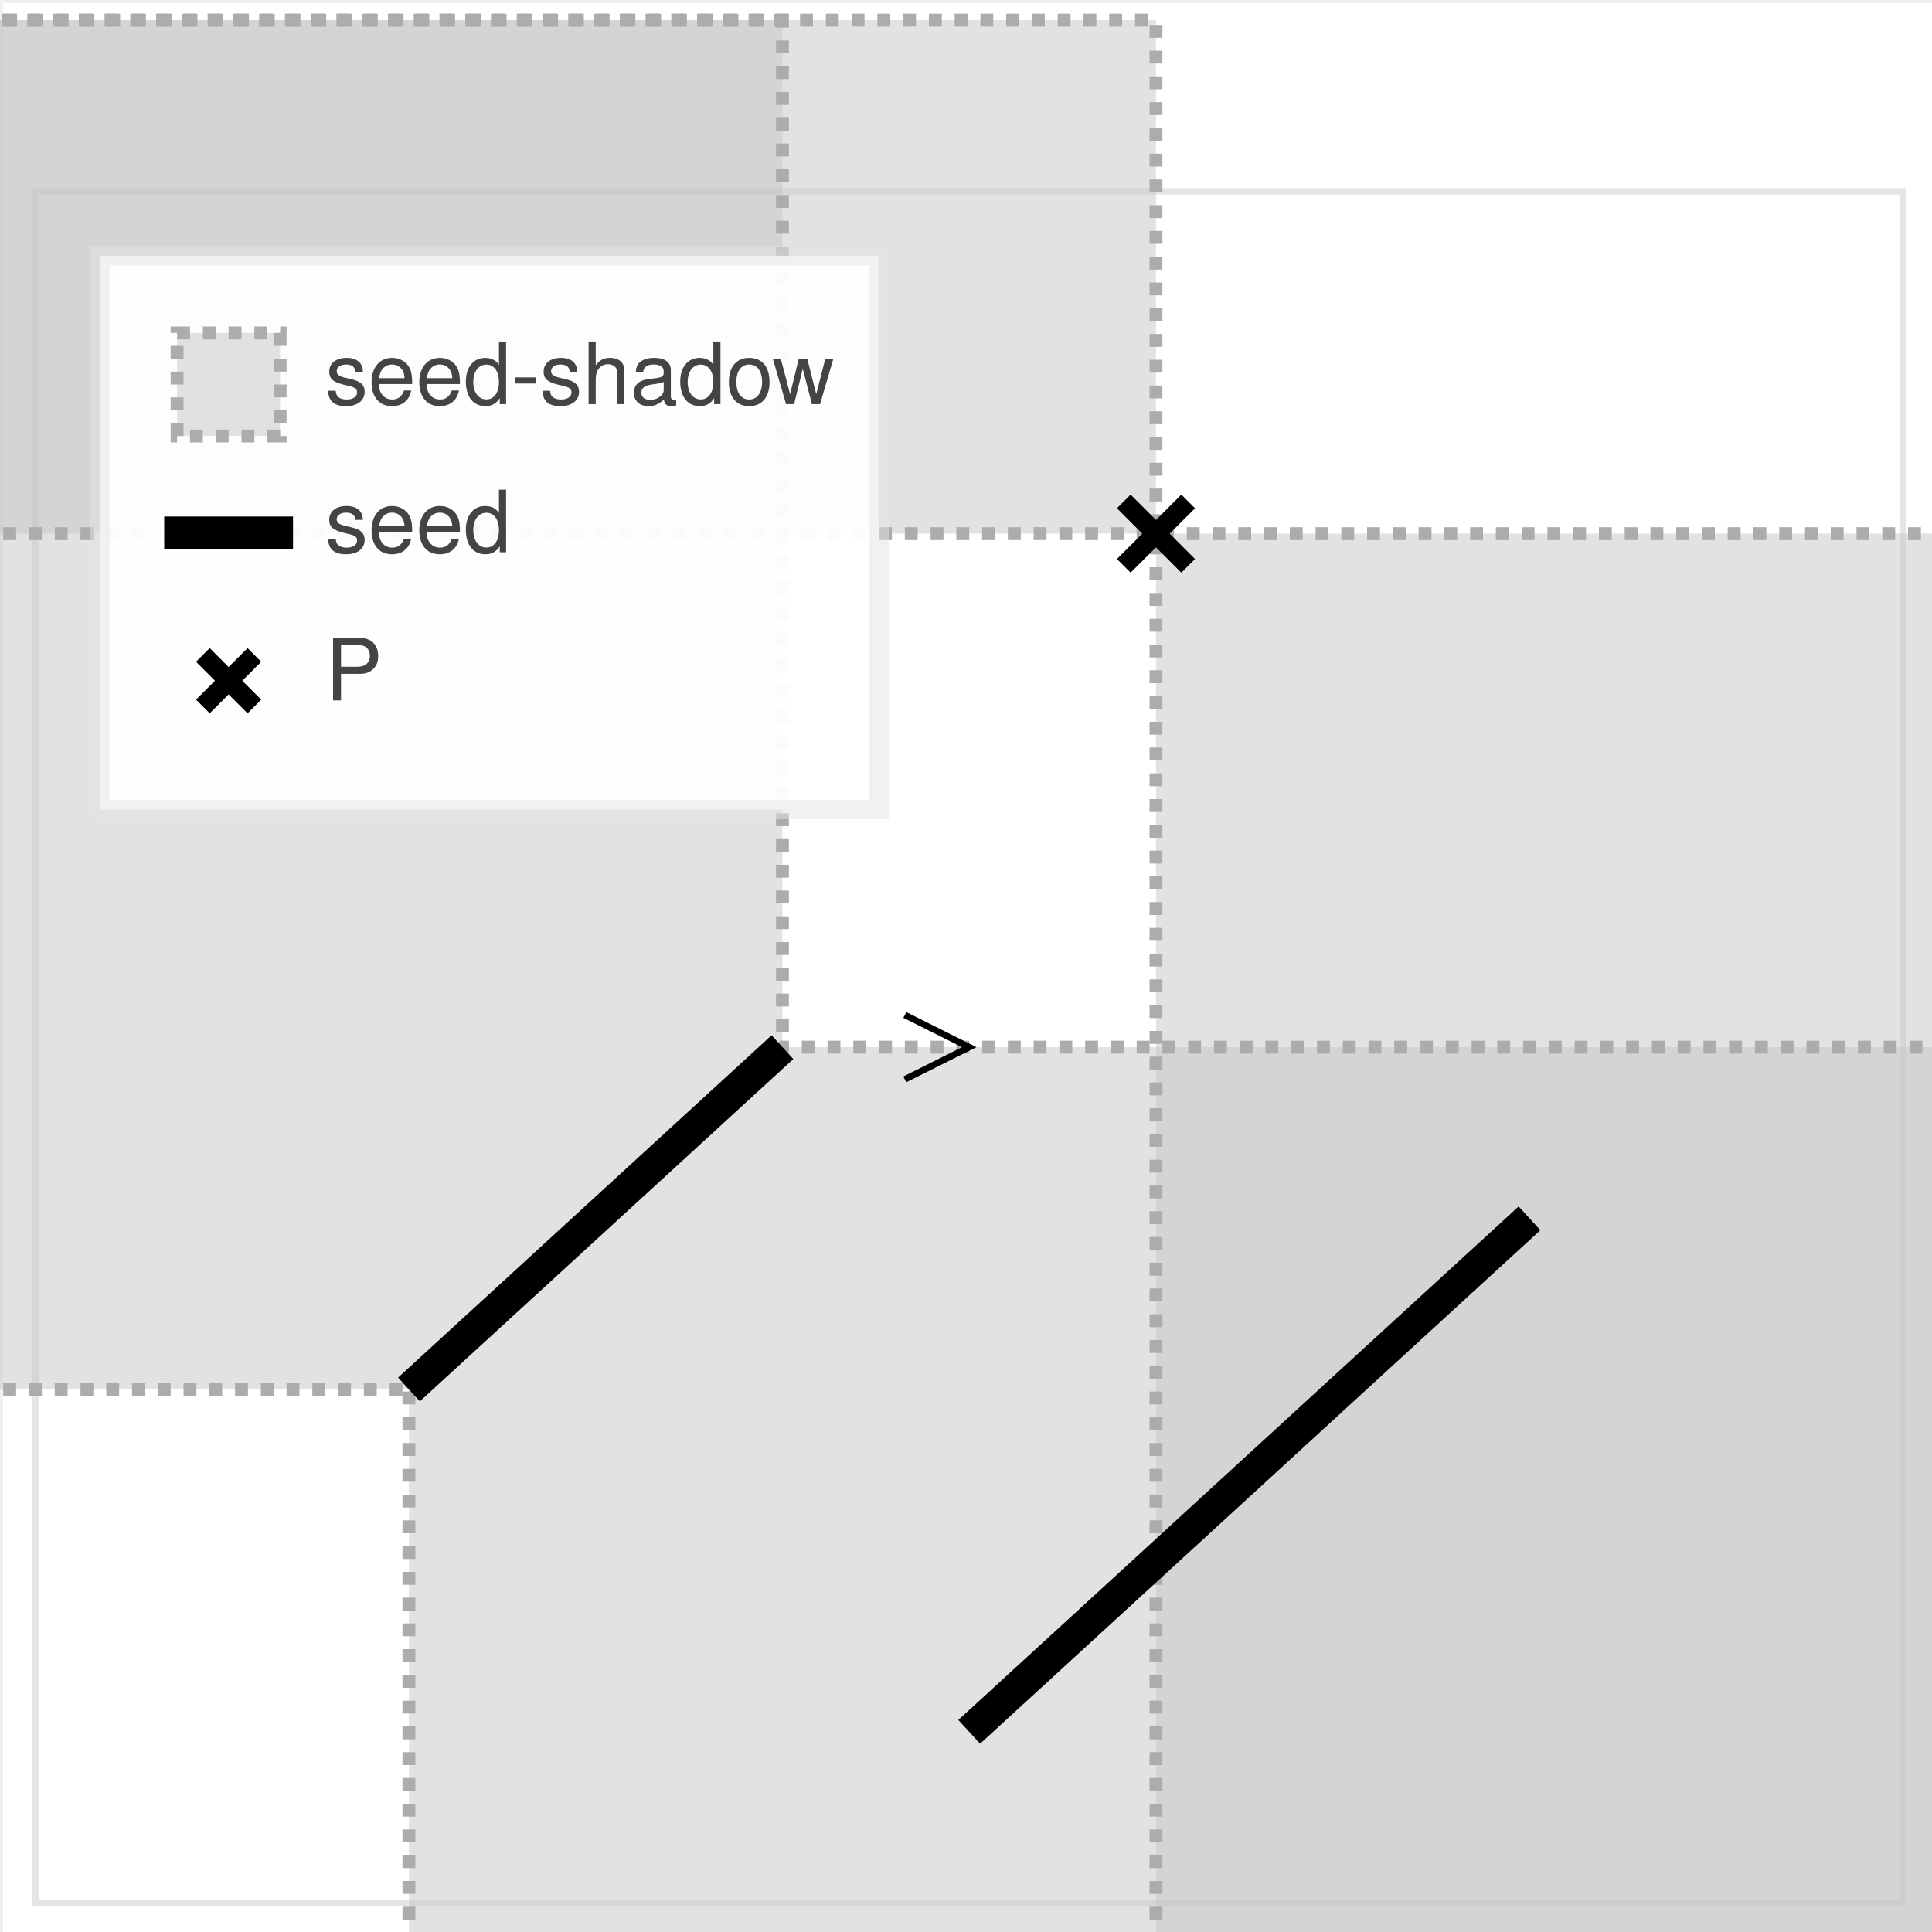
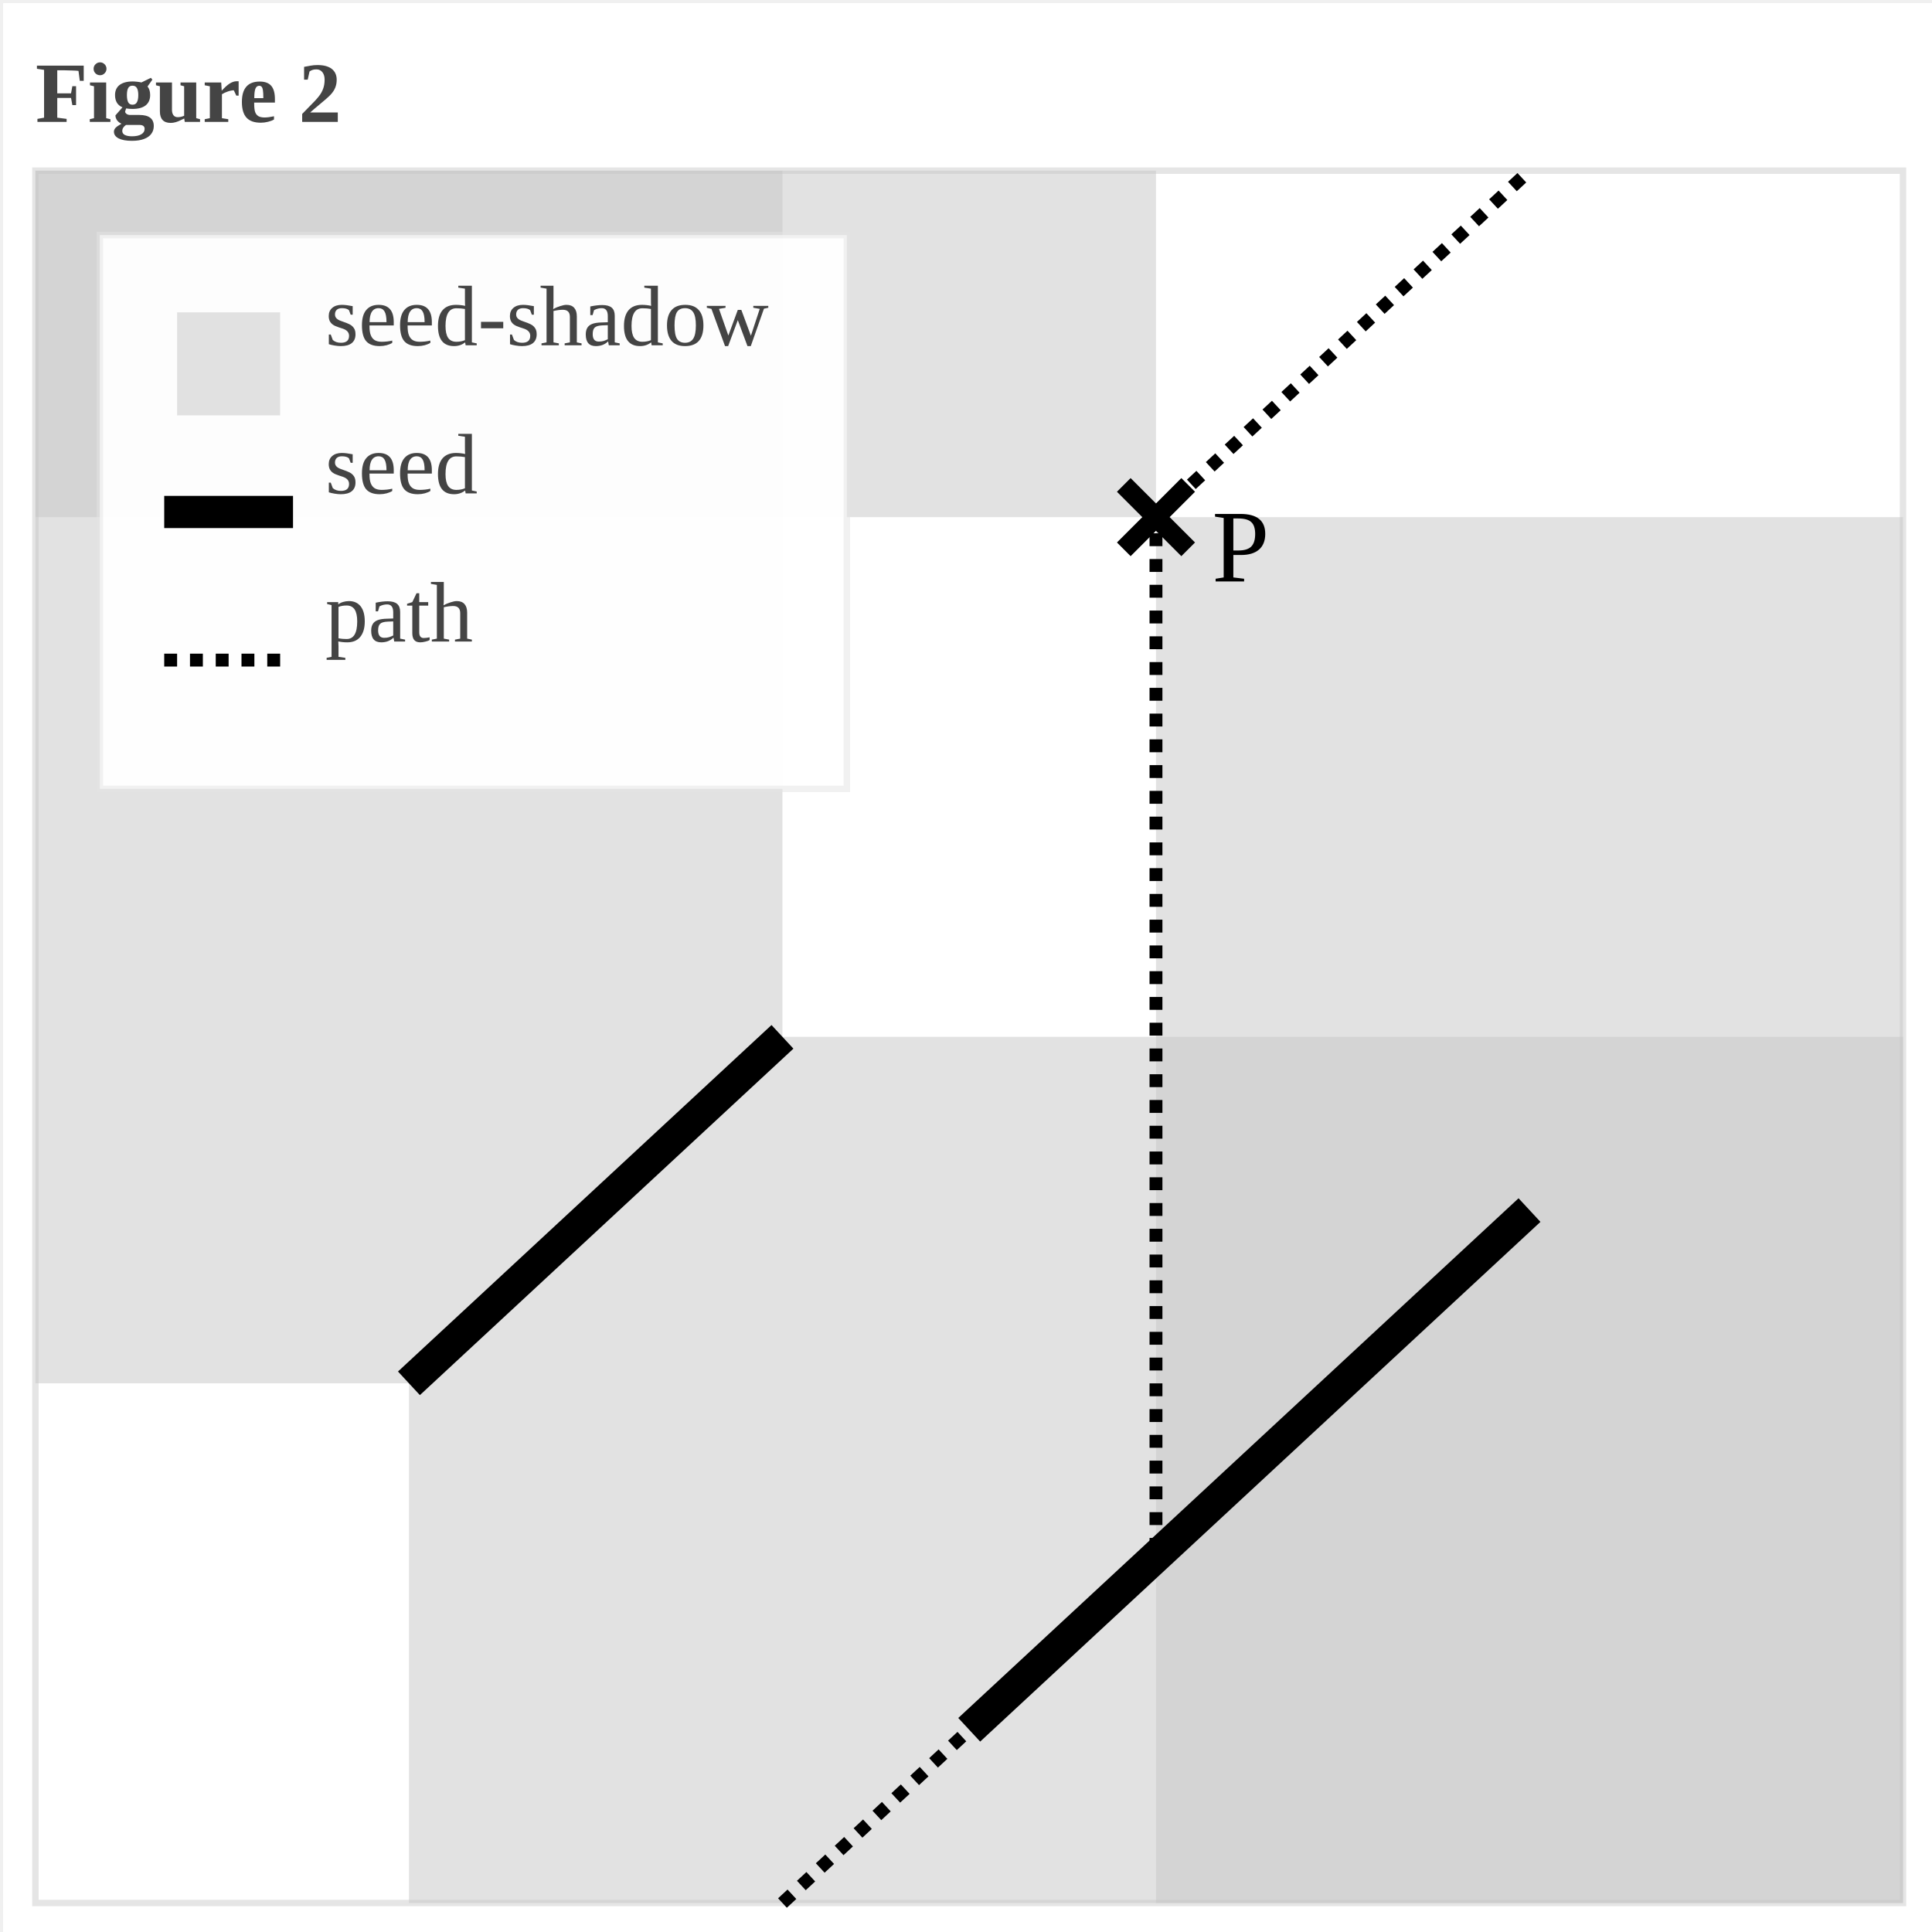
<svg xmlns="http://www.w3.org/2000/svg" version="1.1" width="300" height="300" style="width: 300px; height: 300px;">
  <defs />
  <g>
    <g />
    <g transform="scale(1,1) translate(0.5,0.5)">
      <rect fill="#FFFFFF" stroke="none" x="0" y="0" width="300" height="300" />
      <rect fill="#ffffff" stroke="none" x="0" y="0" width="300" height="300" />
-       <rect fill="#FFFFFF" stroke="none" x="5" y="29.2" width="290" height="265.8" />
-       <rect fill="#ffffff" stroke="none" x="5" y="29.2" width="290" height="265.8" />
+       <rect fill="#FFFFFF" stroke="none" x="5" y="26" width="290" height="269" />
+       <rect fill="#ffffff" stroke="none" x="5" y="26" width="290" height="269" />
      <g>
-         <rect fill="none" stroke="#e5e5e5" x="5" y="29.2" width="290" height="265.8" stroke-miterlimit="10" />
+         <rect fill="none" stroke="#e5e5e5" x="5" y="26" width="290" height="269" stroke-miterlimit="10" />
      </g>
      <g>
        <g />
        <g />
        <g>
          <path fill="none" stroke="none" />
-           <path fill="#c6c6c6" stroke="none" paint-order="stroke fill markers" d=" M -24 215.26 L 63 215.26 L 121 162.1 L 121 2.62 L -24 2.62 Z" fill-opacity="0.5" />
-           <path fill="#c6c6c6" stroke="none" paint-order="stroke fill markers" d=" M 63 321.58 L 63 215.26 L 121 162.1 L 324 162.1 L 324 321.58 Z" fill-opacity="0.5" />
-           <path fill="#c6c6c6" stroke="none" paint-order="stroke fill markers" d=" M -24 82.36 L 179 82.36 L 179 82.36 L 179 2.62 L -24 2.62 Z" fill-opacity="0.5" />
-           <path fill="#c6c6c6" stroke="none" paint-order="stroke fill markers" d=" M 179 321.58 L 179 82.36 L 179 82.36 L 324 82.36 L 324 321.58 Z" fill-opacity="0.5" />
+           <path fill="#c6c6c6" stroke="none" paint-order="stroke fill markers" d=" M 5 214.3 L 63 214.3 L 121 160.5 L 121 26 L 5 26 Z" fill-opacity="0.5" />
+           <path fill="#c6c6c6" stroke="none" paint-order="stroke fill markers" d=" M 63 295 L 63 214.3 L 121 160.5 L 295 160.5 L 295 295 Z" fill-opacity="0.5" />
+           <path fill="#c6c6c6" stroke="none" paint-order="stroke fill markers" d=" M 5 79.8 L 179 79.8 L 179 79.8 L 179 26 L 5 26 Z" fill-opacity="0.5" />
+           <path fill="#c6c6c6" stroke="none" paint-order="stroke fill markers" d=" M 179 295 L 179 79.8 L 179 79.8 L 295 79.8 L 295 295 Z" fill-opacity="0.5" />
          <path fill="#c6c6c6" stroke="none" paint-order="stroke fill markers" d="" fill-opacity="0.5" />
-           <path fill="none" stroke="#acacac" paint-order="fill stroke markers" d=" M -24 215.26 L 63 215.26 L 121 162.1 L 121 2.62 L -24 2.62 Z" stroke-miterlimit="10" stroke-width="2" stroke-dasharray="2,2" />
-           <path fill="none" stroke="#acacac" paint-order="fill stroke markers" d=" M 63 321.58 L 63 215.26 L 121 162.1 L 324 162.1 L 324 321.58 Z" stroke-miterlimit="10" stroke-width="2" stroke-dasharray="2,2" />
-           <path fill="none" stroke="#acacac" paint-order="fill stroke markers" d=" M -24 82.36 L 179 82.36 L 179 82.36 L 179 2.62 L -24 2.62 Z" stroke-miterlimit="10" stroke-width="2" stroke-dasharray="2,2" />
-           <path fill="none" stroke="#acacac" paint-order="fill stroke markers" d=" M 179 321.58 L 179 82.36 L 179 82.36 L 324 82.36 L 324 321.58 Z" stroke-miterlimit="10" stroke-width="2" stroke-dasharray="2,2" />
-           <path fill="none" stroke="#acacac" paint-order="fill stroke markers" d="" stroke-miterlimit="10" stroke-width="2" stroke-dasharray="2,2" />
        </g>
        <g>
          <path fill="none" stroke="none" />
-           <path fill="none" stroke="black" paint-order="fill stroke markers" d=" M 63 215.26 L 121 162.1" stroke-miterlimit="10" stroke-width="5" />
+           <path fill="none" stroke="black" paint-order="fill stroke markers" d=" M 63 214.3 L 121 160.5" stroke-miterlimit="10" stroke-width="5" />
          <path fill="none" stroke="none" />
-           <path fill="none" stroke="black" paint-order="fill stroke markers" d=" M 150 268.42 L 237 188.68" stroke-miterlimit="10" stroke-width="5" />
+           <path fill="none" stroke="black" paint-order="fill stroke markers" d=" M 150 268.1 L 237 187.4" stroke-miterlimit="10" stroke-width="5" />
          <path fill="none" stroke="none" />
-           <path fill="none" stroke="black" paint-order="fill stroke markers" d=" M 179 82.36 L 179 82.36" stroke-miterlimit="10" stroke-width="5" />
+           <path fill="none" stroke="black" paint-order="fill stroke markers" d=" M 179 79.8 L 179 79.8" stroke-miterlimit="10" stroke-width="5" />
          <path fill="none" stroke="none" />
+         </g>
+         <g>
+           <path fill="none" stroke="none" />
+           <path fill="none" stroke="black" paint-order="fill stroke markers" d=" M 121 295 L 179 241.2 L 179 79.8 L 237 26" stroke-miterlimit="10" stroke-width="2" stroke-dasharray="2,2" />
        </g>
        <g stroke="black" stroke-miterlimit="10" stroke-width="3">
          <path fill="none" stroke="none" />
          <path fill="none" stroke="" d="" />
-           <g transform="translate(179,82.36)">
+           <g transform="translate(179,79.8)">
            <path fill="none" stroke="" paint-order="fill stroke markers" d=" M -5 5 L 5 -5 M -5 -5 L 5 5" />
-             <g transform="translate(-179,-82.36)" />
+             <g transform="translate(-179,-79.8)" />
          </g>
        </g>
      </g>
      <g>
        <g />
-         <g stroke="black" stroke-miterlimit="10" stroke-width="3">
-           <path fill="#ffffff" stroke="#e5e5e5" paint-order="fill stroke markers" d=" M 15 39.2 L 136 39.2 L 136 125.2 L 15 125.2 L 15 39.2 Z" fill-opacity="0.95" stroke-miterlimit="10" stroke-opacity="0.5" />
-           <text fill="#444444" stroke="none" font-family="helvetica" font-size="10pt" font-style="normal" font-weight="normal" text-decoration="normal" x="50" y="59.2" text-anchor="start" dominant-baseline="central">seed-shadow</text>
-           <rect fill="#c6c6c6" stroke="none" x="27" y="51.2" width="16" height="16" fill-opacity="0.5" />
-           <path fill="none" stroke="#acacac" paint-order="fill stroke markers" d=" M 27 51.2 L 43 51.2 L 43 67.2 L 27 67.2 L 27 51.2 Z" stroke-miterlimit="10" stroke-width="2" stroke-dasharray="2,2" />
-           <text fill="#444444" stroke="none" font-family="helvetica" font-size="10pt" font-style="normal" font-weight="normal" text-decoration="normal" x="50" y="82.2" text-anchor="start" dominant-baseline="central">seed</text>
+         <g>
+           <path fill="#ffffff" stroke="#e5e5e5" paint-order="fill stroke markers" d=" M 15 36 L 131 36 L 131 122 L 15 122 L 15 36 Z" fill-opacity="0.95" stroke-miterlimit="10" stroke-opacity="0.5" />
+           <text fill="#444444" stroke="none" font-family="Times New Roman" font-size="10pt" font-style="normal" font-weight="normal" text-decoration="normal" x="50" y="56" text-anchor="start" dominant-baseline="text-after-edge">seed-shadow</text>
+           <rect fill="#c6c6c6" stroke="none" x="27" y="48" width="16" height="16" fill-opacity="0.5" />
+           <text fill="#444444" stroke="none" font-family="Times New Roman" font-size="10pt" font-style="normal" font-weight="normal" text-decoration="normal" x="50" y="79" text-anchor="start" dominant-baseline="text-after-edge">seed</text>
          <g>
-             <path fill="none" stroke="black" paint-order="fill stroke markers" d=" M 25 82.2 L 45 82.2" stroke-miterlimit="10" stroke-width="5" />
+             <path fill="none" stroke="black" paint-order="fill stroke markers" d=" M 25 79 L 45 79" stroke-miterlimit="10" stroke-width="5" />
          </g>
-           <text fill="#444444" stroke="none" font-family="helvetica" font-size="10pt" font-style="normal" font-weight="normal" text-decoration="normal" x="50" y="105.2" text-anchor="start" dominant-baseline="central">P</text>
-           <path fill="none" stroke="" d="" />
-           <g transform="translate(35,105.2)">
-             <path fill="none" stroke="" paint-order="fill stroke markers" d=" M -4 4 L 4 -4 M -4 -4 L 4 4" />
-             <g transform="translate(-35,-105.2)" />
+           <text fill="#444444" stroke="none" font-family="Times New Roman" font-size="10pt" font-style="normal" font-weight="normal" text-decoration="normal" x="50" y="102" text-anchor="start" dominant-baseline="text-after-edge">path</text>
+           <g>
+             <path fill="none" stroke="black" paint-order="fill stroke markers" d=" M 25 102 L 45 102" stroke-miterlimit="10" stroke-width="2" stroke-dasharray="2,2" />
          </g>
        </g>
-         <g>
-           <g transform="translate(150,162.1) rotate(90,0,0)">
-             <path fill="none" stroke="black" paint-order="fill stroke markers" d=" M 5 10 L 0 0 L -5 10" stroke-miterlimit="10" />
+         <g fill="black">
+           <path fill="" stroke="none" d="" />
+           <g transform="translate(187.7,93.25)">
+             <path fill="none" stroke="none" />
+             <text fill="" stroke="none" font-family="Times New Roman" font-size="12pt" font-style="normal" font-weight="normal" text-decoration="normal" x="0" y="0" text-anchor="start" dominant-baseline="text-after-edge">P</text>
          </g>
-           <path fill="none" stroke="none" />
-           <g transform="translate(150,162.1) rotate(90,0,0)">
+         </g>
+       </g>
+       <g>
+         <g fill="#444444">
+           <path fill="" stroke="none" d="" />
+           <g transform="translate(5,10)">
            <path fill="none" stroke="none" />
+             <text fill="" stroke="none" font-family="Times New Roman" font-size="10pt" font-style="normal" font-weight="bold" text-decoration="normal" x="0" y="0" text-anchor="start" dominant-baseline="text-before-edge">Figure 2</text>
          </g>
        </g>
      </g>
    </g>
  </g>
</svg>
